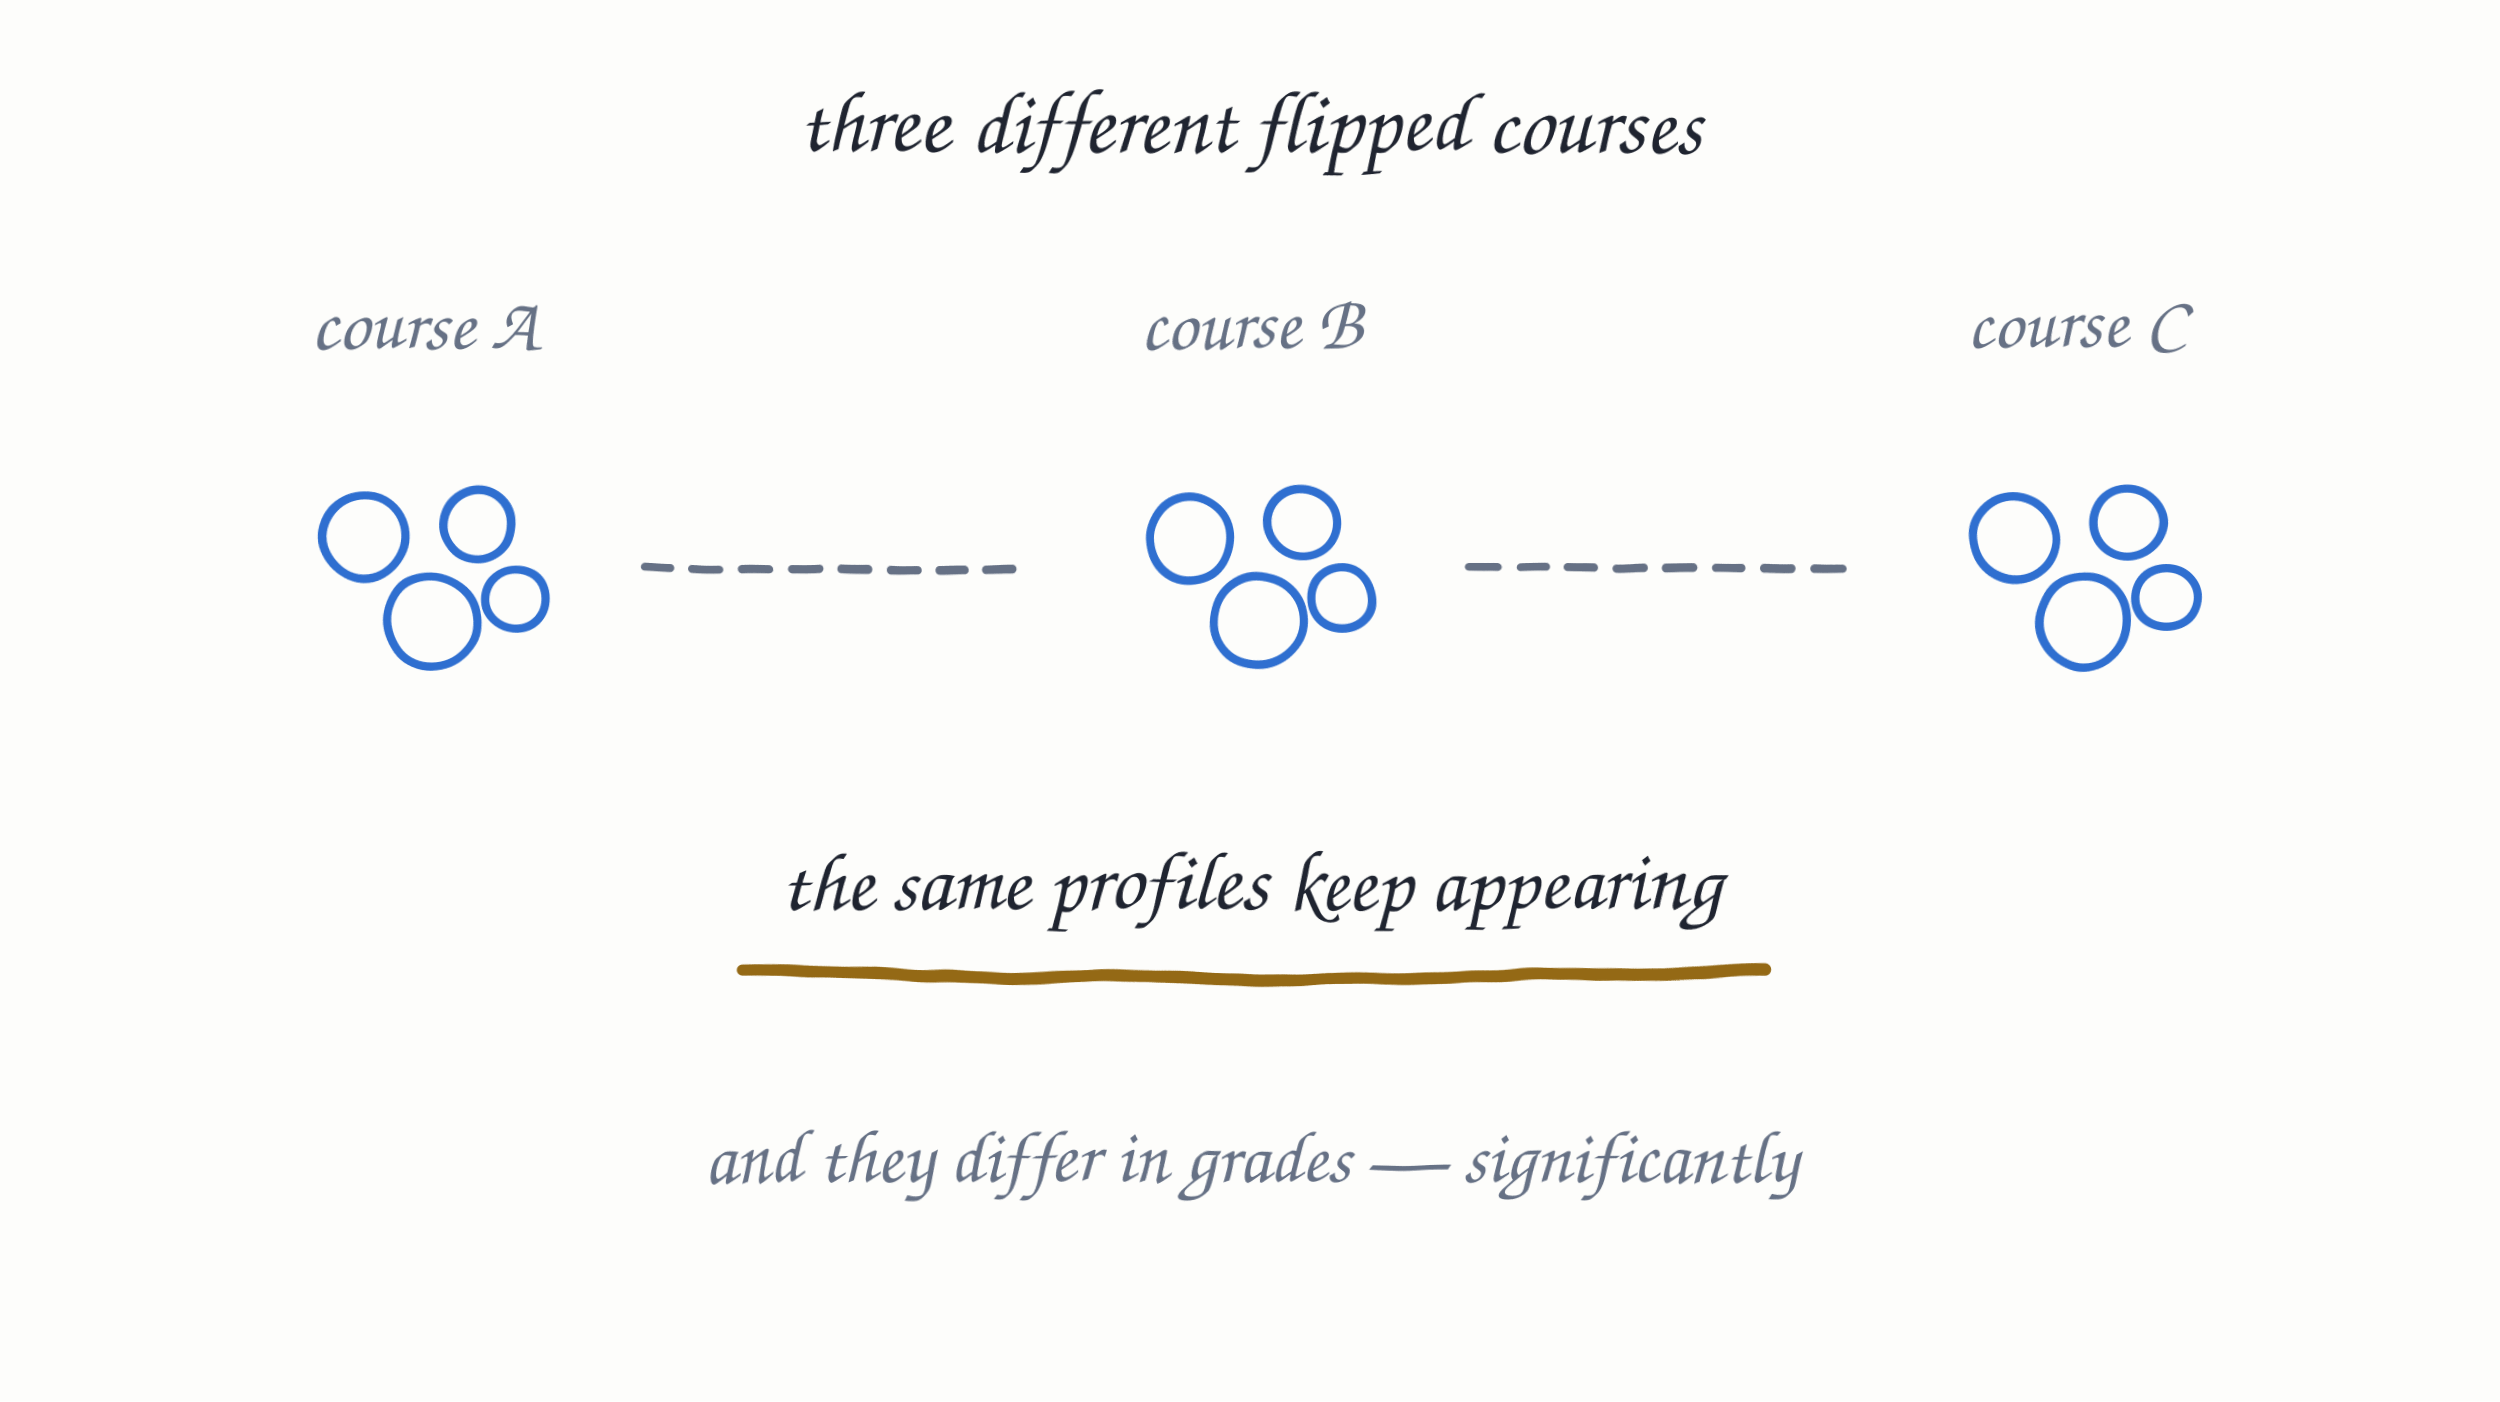
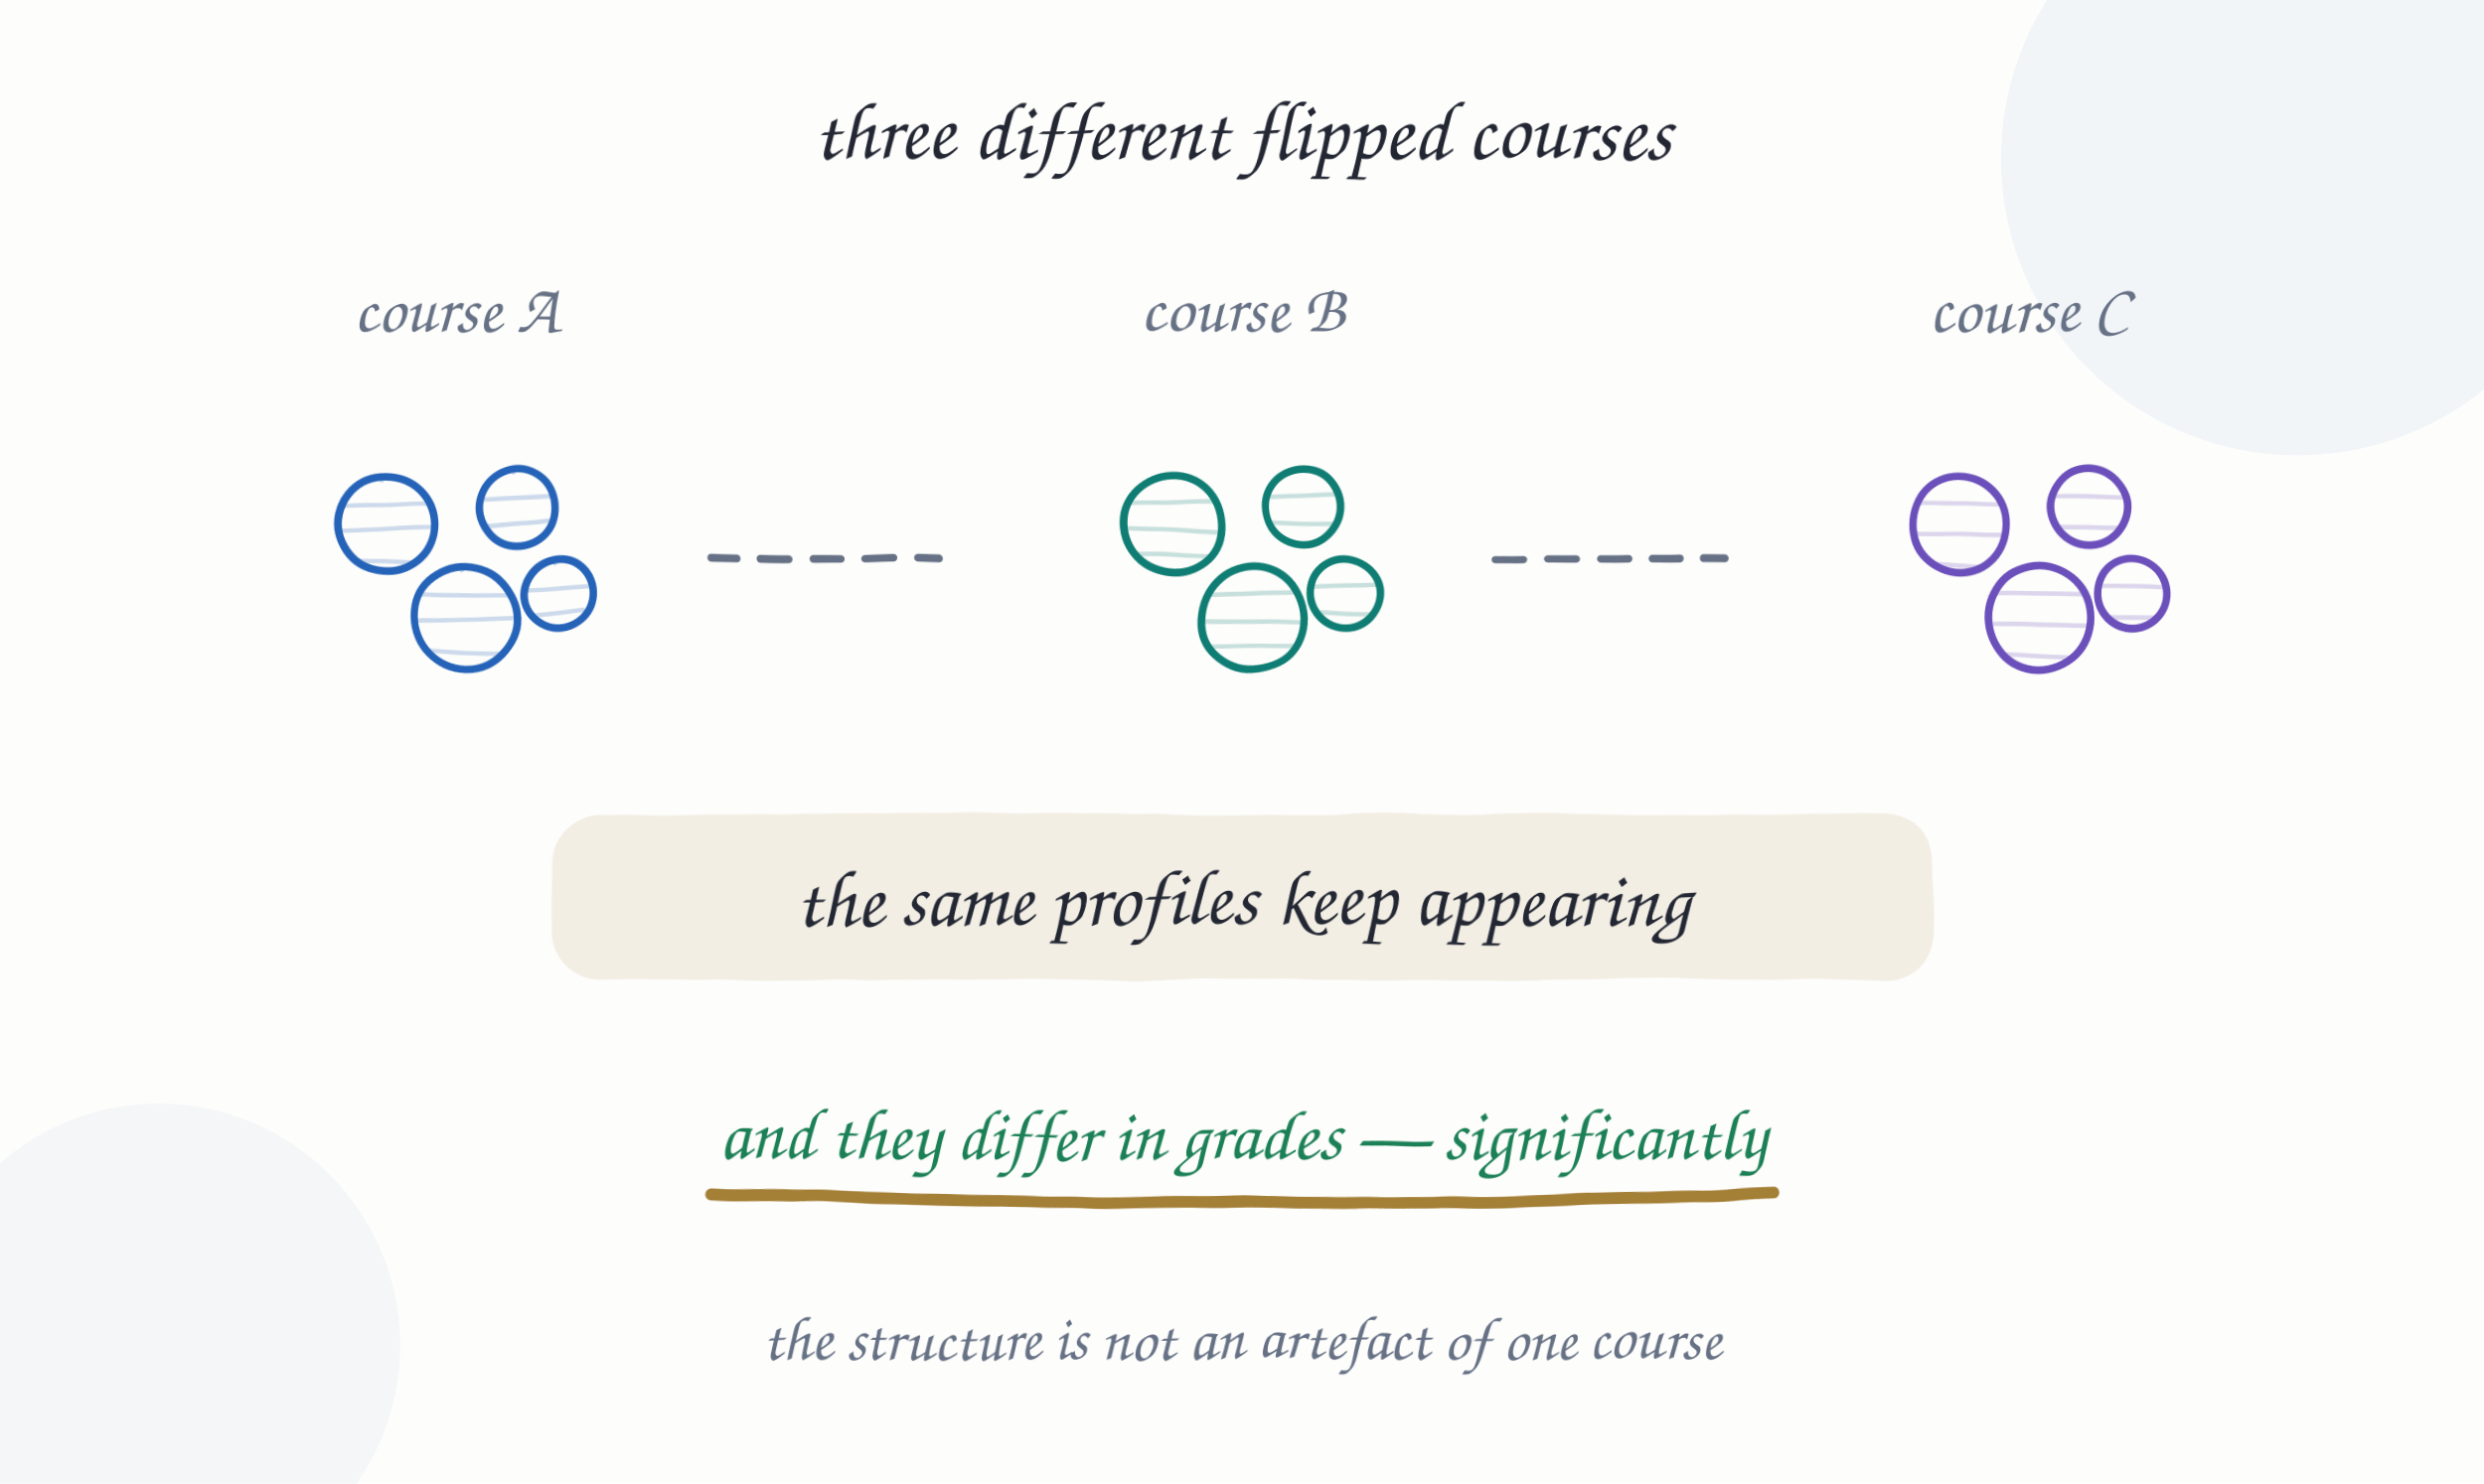
- <svg xmlns="http://www.w3.org/2000/svg" class="wb" viewBox="0 0 660 370" role="img" aria-label="Do student profiles transfer across different flipped-classroom courses?">
+ <svg xmlns="http://www.w3.org/2000/svg" class="wb" viewBox="0 0 720 430" role="img" aria-label="Do student profiles transfer across different flipped-classroom courses?">
  <defs>
-     <filter id="r14" x="-12%" y="-12%" width="124%" height="124%" filterUnits="objectBoundingBox">
-       <feTurbulence type="fractalNoise" baseFrequency="0.028" numOctaves="3" seed="14" result="n" />
-       <feDisplacementMap in="SourceGraphic" in2="n" scale="2.6" xChannelSelector="R" yChannelSelector="G" />
+     <filter id="r14" x="-10%" y="-10%" width="120%" height="120%">
+       <feTurbulence type="fractalNoise" baseFrequency="0.024" numOctaves="3" seed="14" result="n" />
+       <feDisplacementMap in="SourceGraphic" in2="n" scale="2.2" xChannelSelector="R" yChannelSelector="G" />
    </filter>
-     <marker id="ah14" viewBox="0 0 12 12" refX="9" refY="6" markerWidth="7" markerHeight="7" orient="auto-start-reverse">
-       <path d="M1 1 L10 6 L1 11" fill="none" stroke="#1f2430" stroke-width="1.8" stroke-linecap="round" stroke-linejoin="round" />
+     <filter id="soft14" x="-20%" y="-20%" width="140%" height="140%">
+       <feGaussianBlur stdDeviation="5" />
+     </filter>
+     <marker id="ah14_667185" viewBox="0 0 12 12" refX="9" refY="6" markerWidth="6.5" markerHeight="6.5" orient="auto-start-reverse">
+       <path d="M1.5 1.5 L10 6 L1.5 10.5" fill="none" stroke="#667185" stroke-width="2" stroke-linecap="round" stroke-linejoin="round" />
+     </marker>
+     <marker id="ah14_232733" viewBox="0 0 12 12" refX="9" refY="6" markerWidth="6.5" markerHeight="6.5" orient="auto-start-reverse">
+       <path d="M1.5 1.5 L10 6 L1.5 10.5" fill="none" stroke="#232733" stroke-width="2" stroke-linecap="round" stroke-linejoin="round" />
+     </marker>
+     <marker id="ah14_2563b8" viewBox="0 0 12 12" refX="9" refY="6" markerWidth="6.5" markerHeight="6.5" orient="auto-start-reverse">
+       <path d="M1.5 1.5 L10 6 L1.5 10.5" fill="none" stroke="#2563b8" stroke-width="2" stroke-linecap="round" stroke-linejoin="round" />
+     </marker>
+     <marker id="ah14_6b4fbb" viewBox="0 0 12 12" refX="9" refY="6" markerWidth="6.5" markerHeight="6.5" orient="auto-start-reverse">
+       <path d="M1.5 1.5 L10 6 L1.5 10.5" fill="none" stroke="#6b4fbb" stroke-width="2" stroke-linecap="round" stroke-linejoin="round" />
+     </marker>
+     <marker id="ah14_1b8056" viewBox="0 0 12 12" refX="9" refY="6" markerWidth="6.5" markerHeight="6.5" orient="auto-start-reverse">
+       <path d="M1.5 1.5 L10 6 L1.5 10.5" fill="none" stroke="#1b8056" stroke-width="2" stroke-linecap="round" stroke-linejoin="round" />
+     </marker>
+     <marker id="ah14_0f7d73" viewBox="0 0 12 12" refX="9" refY="6" markerWidth="6.5" markerHeight="6.5" orient="auto-start-reverse">
+       <path d="M1.5 1.5 L10 6 L1.5 10.5" fill="none" stroke="#0f7d73" stroke-width="2" stroke-linecap="round" stroke-linejoin="round" />
+     </marker>
+     <marker id="ah14_c23b52" viewBox="0 0 12 12" refX="9" refY="6" markerWidth="6.5" markerHeight="6.5" orient="auto-start-reverse">
+       <path d="M1.5 1.5 L10 6 L1.5 10.5" fill="none" stroke="#c23b52" stroke-width="2" stroke-linecap="round" stroke-linejoin="round" />
+     </marker>
+     <marker id="ah14_946915" viewBox="0 0 12 12" refX="9" refY="6" markerWidth="6.5" markerHeight="6.5" orient="auto-start-reverse">
+       <path d="M1.5 1.5 L10 6 L1.5 10.5" fill="none" stroke="#946915" stroke-width="2" stroke-linecap="round" stroke-linejoin="round" />
    </marker>
  </defs>
-   <rect width="660" height="370" fill="#fdfdfb" />
+   <rect width="720" height="430" fill="#fdfdfb" />
+   <circle cx="666" cy="46" r="86" fill="#2563b8" fill-opacity="0.05" />
+   <circle cx="46" cy="390" r="70" fill="#2563b8" fill-opacity="0.04" />
  <g filter="url(#r14)">
-     <text x="330" y="40" text-anchor="middle" font-family="'Caveat', 'Bradley Hand', cursive" font-size="23" font-weight="600" fill="#1f2430">three different flipped courses</text>
-     <text x="112" y="92" text-anchor="middle" font-family="'Caveat', 'Bradley Hand', cursive" font-size="20" font-weight="600" fill="#667185">course A</text>
-     <text x="330" y="92" text-anchor="middle" font-family="'Caveat', 'Bradley Hand', cursive" font-size="20" font-weight="600" fill="#667185">course B</text>
-     <text x="548" y="92" text-anchor="middle" font-family="'Caveat', 'Bradley Hand', cursive" font-size="20" font-weight="600" fill="#667185">course C</text>
-     <circle cx="96" cy="142" r="11" fill="none" stroke="#2f6fd0" stroke-width="2.2" />
-     <circle cx="126" cy="138" r="9" fill="none" stroke="#2f6fd0" stroke-width="2.2" />
-     <circle cx="114" cy="164" r="12" fill="none" stroke="#2f6fd0" stroke-width="2.2" />
-     <circle cx="136" cy="158" r="8" fill="none" stroke="#2f6fd0" stroke-width="2.2" />
-     <circle cx="314" cy="142" r="11" fill="none" stroke="#2f6fd0" stroke-width="2.2" />
-     <circle cx="344" cy="138" r="9" fill="none" stroke="#2f6fd0" stroke-width="2.2" />
-     <circle cx="332" cy="164" r="12" fill="none" stroke="#2f6fd0" stroke-width="2.2" />
-     <circle cx="354" cy="158" r="8" fill="none" stroke="#2f6fd0" stroke-width="2.2" />
-     <circle cx="532" cy="142" r="11" fill="none" stroke="#2f6fd0" stroke-width="2.2" />
-     <circle cx="562" cy="138" r="9" fill="none" stroke="#2f6fd0" stroke-width="2.2" />
-     <circle cx="550" cy="164" r="12" fill="none" stroke="#2f6fd0" stroke-width="2.2" />
-     <circle cx="572" cy="158" r="8" fill="none" stroke="#2f6fd0" stroke-width="2.2" />
-     <path d="M170 150 L272 150" fill="none" stroke="#667185" stroke-width="2.2" stroke-linecap="round" stroke-linejoin="round" stroke-dasharray="7 6" />
-     <path d="M388 150 L490 150" fill="none" stroke="#667185" stroke-width="2.2" stroke-linecap="round" stroke-linejoin="round" stroke-dasharray="7 6" />
-     <text x="330" y="240" text-anchor="middle" font-family="'Caveat', 'Bradley Hand', cursive" font-size="22" font-weight="600" fill="#1f2430">the same profiles keep appearing</text>
-     <path d="M196 256 q135 5 270 0" fill="none" stroke="#946915" stroke-width="3.2" stroke-linecap="round" stroke-linejoin="round" />
-     <text x="330" y="312" text-anchor="middle" font-family="'Caveat', 'Bradley Hand', cursive" font-size="20" font-weight="600" fill="#667185">and they differ in grades — significantly</text>
+     <text x="360" y="46" text-anchor="middle" font-family="'Caveat','Bradley Hand',cursive" font-size="24" font-weight="600" fill="#232733">three different flipped courses</text>
+     <text x="132" y="96" text-anchor="middle" font-family="'Caveat','Bradley Hand',cursive" font-size="20" font-weight="600" fill="#667185">course A</text>
+     <clipPath id="cc14_112_152">
+       <circle cx="112" cy="152" r="14" />
+     </clipPath>
+     <g clip-path="url(#cc14_112_152)" stroke="#2563b8" stroke-width="1.3" stroke-opacity="0.22" stroke-linecap="round">
+       <path d="M110.8 138.0 L110.8 139.1" fill="none" />
+       <path d="M99.5 146.6 L125.4 146.0" fill="none" />
+       <path d="M97.2 154.3 L124.9 152.9" fill="none" />
+       <path d="M103.2 162.8 L120.9 163.5" fill="none" />
+     </g>
+     <circle cx="112" cy="152" r="14" fill="none" stroke="#2563b8" stroke-width="2.2" />
+     <clipPath id="cc14_150_147">
+       <circle cx="150" cy="147" r="11" />
+     </clipPath>
+     <g clip-path="url(#cc14_150_147)" stroke="#2563b8" stroke-width="1.3" stroke-opacity="0.22" stroke-linecap="round">
+       <path d="M148.8 136.0 L148.8 137.1" fill="none" />
+       <path d="M139.7 144.6 L161.2 144.0" fill="none" />
+       <path d="M139.4 152.3 L158.7 150.9" fill="none" />
+     </g>
+     <circle cx="150" cy="147" r="11" fill="none" stroke="#2563b8" stroke-width="2.2" />
+     <clipPath id="cc14_135_179">
+       <circle cx="135" cy="179" r="15" />
+     </clipPath>
+     <g clip-path="url(#cc14_135_179)" stroke="#2563b8" stroke-width="1.3" stroke-opacity="0.22" stroke-linecap="round">
+       <path d="M133.8 164.0 L133.8 165.1" fill="none" />
+       <path d="M121.9 172.6 L149.0 172.0" fill="none" />
+       <path d="M119.1 180.3 L149.0 178.9" fill="none" />
+       <path d="M123.7 188.8 L146.4 189.5" fill="none" />
+     </g>
+     <circle cx="135" cy="179" r="15" fill="none" stroke="#2563b8" stroke-width="2.2" />
+     <clipPath id="cc14_162_172">
+       <circle cx="162" cy="172" r="10" />
+     </clipPath>
+     <g clip-path="url(#cc14_162_172)" stroke="#2563b8" stroke-width="1.3" stroke-opacity="0.22" stroke-linecap="round">
+       <path d="M160.8 162.0 L160.8 163.1" fill="none" />
+       <path d="M152.5 170.6 L172.4 170.0" fill="none" />
+       <path d="M153.3 178.3 L168.9 176.9" fill="none" />
+     </g>
+     <circle cx="162" cy="172" r="10" fill="none" stroke="#2563b8" stroke-width="2.2" />
+     <text x="360" y="96" text-anchor="middle" font-family="'Caveat','Bradley Hand',cursive" font-size="20" font-weight="600" fill="#667185">course B</text>
+     <clipPath id="cc15_340_152">
+       <circle cx="340" cy="152" r="14" />
+     </clipPath>
+     <g clip-path="url(#cc15_340_152)" stroke="#0f7d73" stroke-width="1.3" stroke-opacity="0.22" stroke-linecap="round">
+       <path d="M340.3 138.0 L340.3 137.5" fill="none" />
+       <path d="M327.2 146.2 L352.7 145.5" fill="none" />
+       <path d="M327.4 153.5 L355.2 154.3" fill="none" />
+       <path d="M329.0 160.8 L350.7 161.1" fill="none" />
+     </g>
+     <circle cx="340" cy="152" r="14" fill="none" stroke="#0f7d73" stroke-width="2.2" />
+     <clipPath id="cc15_378_147">
+       <circle cx="378" cy="147" r="11" />
+     </clipPath>
+     <g clip-path="url(#cc15_378_147)" stroke="#0f7d73" stroke-width="1.3" stroke-opacity="0.22" stroke-linecap="round">
+       <path d="M378.3 136.0 L378.3 135.5" fill="none" />
+       <path d="M367.3 144.2 L388.6 143.5" fill="none" />
+       <path d="M369.3 151.5 L389.3 152.3" fill="none" />
+     </g>
+     <circle cx="378" cy="147" r="11" fill="none" stroke="#0f7d73" stroke-width="2.2" />
+     <clipPath id="cc15_363_179">
+       <circle cx="363" cy="179" r="15" />
+     </clipPath>
+     <g clip-path="url(#cc15_363_179)" stroke="#0f7d73" stroke-width="1.3" stroke-opacity="0.22" stroke-linecap="round">
+       <path d="M363.3 164.0 L363.3 163.5" fill="none" />
+       <path d="M349.6 172.2 L376.4 171.5" fill="none" />
+       <path d="M349.3 179.5 L379.3 180.3" fill="none" />
+       <path d="M350.1 186.8 L375.7 187.1" fill="none" />
+     </g>
+     <circle cx="363" cy="179" r="15" fill="none" stroke="#0f7d73" stroke-width="2.2" />
+     <clipPath id="cc15_390_172">
+       <circle cx="390" cy="172" r="10" />
+     </clipPath>
+     <g clip-path="url(#cc15_390_172)" stroke="#0f7d73" stroke-width="1.3" stroke-opacity="0.22" stroke-linecap="round">
+       <path d="M390.3 162.0 L390.3 161.5" fill="none" />
+       <path d="M380.1 170.2 L399.8 169.5" fill="none" />
+       <path d="M383.0 177.5 L399.6 178.3" fill="none" />
+     </g>
+     <circle cx="390" cy="172" r="10" fill="none" stroke="#0f7d73" stroke-width="2.2" />
+     <text x="588" y="96" text-anchor="middle" font-family="'Caveat','Bradley Hand',cursive" font-size="20" font-weight="600" fill="#667185">course C</text>
+     <clipPath id="cc16_568_152">
+       <circle cx="568" cy="152" r="14" />
+     </clipPath>
+     <g clip-path="url(#cc16_568_152)" stroke="#6b4fbb" stroke-width="1.3" stroke-opacity="0.22" stroke-linecap="round">
+       <path d="M568.1 138.0 L568.1 136.6" fill="none" />
+       <path d="M554.5 145.9 L579.7 146.2" fill="none" />
+       <path d="M554.2 154.8 L581.6 155.1" fill="none" />
+       <path d="M560.7 163.5 L576.7 164.5" fill="none" />
+     </g>
+     <circle cx="568" cy="152" r="14" fill="none" stroke="#6b4fbb" stroke-width="2.2" />
+     <clipPath id="cc16_606_147">
+       <circle cx="606" cy="147" r="11" />
+     </clipPath>
+     <g clip-path="url(#cc16_606_147)" stroke="#6b4fbb" stroke-width="1.3" stroke-opacity="0.22" stroke-linecap="round">
+       <path d="M606.1 136.0 L606.1 134.6" fill="none" />
+       <path d="M594.6 143.9 L615.7 144.2" fill="none" />
+       <path d="M596.6 152.8 L615.3 153.1" fill="none" />
+     </g>
+     <circle cx="606" cy="147" r="11" fill="none" stroke="#6b4fbb" stroke-width="2.2" />
+     <clipPath id="cc16_591_179">
+       <circle cx="591" cy="179" r="15" />
+     </clipPath>
+     <g clip-path="url(#cc16_591_179)" stroke="#6b4fbb" stroke-width="1.3" stroke-opacity="0.22" stroke-linecap="round">
+       <path d="M591.1 164.0 L591.1 162.6" fill="none" />
+       <path d="M576.9 171.9 L603.3 172.2" fill="none" />
+       <path d="M576.0 180.8 L605.8 181.1" fill="none" />
+       <path d="M581.0 189.5 L602.4 190.5" fill="none" />
+     </g>
+     <circle cx="591" cy="179" r="15" fill="none" stroke="#6b4fbb" stroke-width="2.2" />
+     <clipPath id="cc16_618_172">
+       <circle cx="618" cy="172" r="10" />
+     </clipPath>
+     <g clip-path="url(#cc16_618_172)" stroke="#6b4fbb" stroke-width="1.3" stroke-opacity="0.22" stroke-linecap="round">
+       <path d="M618.1 162.0 L618.1 160.6" fill="none" />
+       <path d="M607.4 169.9 L626.9 170.2" fill="none" />
+       <path d="M610.6 178.8 L625.2 179.1" fill="none" />
+     </g>
+     <circle cx="618" cy="172" r="10" fill="none" stroke="#6b4fbb" stroke-width="2.2" />
+     <path d="M206 162 L272 162" fill="none" stroke="#667185" stroke-width="2.2" stroke-linecap="round" stroke-linejoin="round" stroke-dasharray="8 7" />
+     <path d="M434 162 L500 162" fill="none" stroke="#667185" stroke-width="2.2" stroke-linecap="round" stroke-linejoin="round" stroke-dasharray="8 7" />
+     <rect x="160" y="236" width="400" height="48" rx="14" fill="#946915" fill-opacity="0.1" />
+     <text x="360" y="268" text-anchor="middle" font-family="'Caveat','Bradley Hand',cursive" font-size="23" font-weight="600" fill="#232733">the same profiles keep appearing</text>
+     <text x="360" y="336" text-anchor="middle" font-family="'Caveat','Bradley Hand',cursive" font-size="21" font-weight="600" fill="#1b8056">and they differ in grades — significantly</text>
+     <path d="M206 346 q154 5.5 308 0" fill="none" stroke="#946915" stroke-width="3.4" stroke-linecap="round" stroke-linejoin="round" stroke-opacity="0.85" />
+     <text x="360" y="394" text-anchor="middle" font-family="'Caveat','Bradley Hand',cursive" font-size="18" font-weight="600" fill="#667185">the structure is not an artefact of one course</text>
  </g>
</svg>
